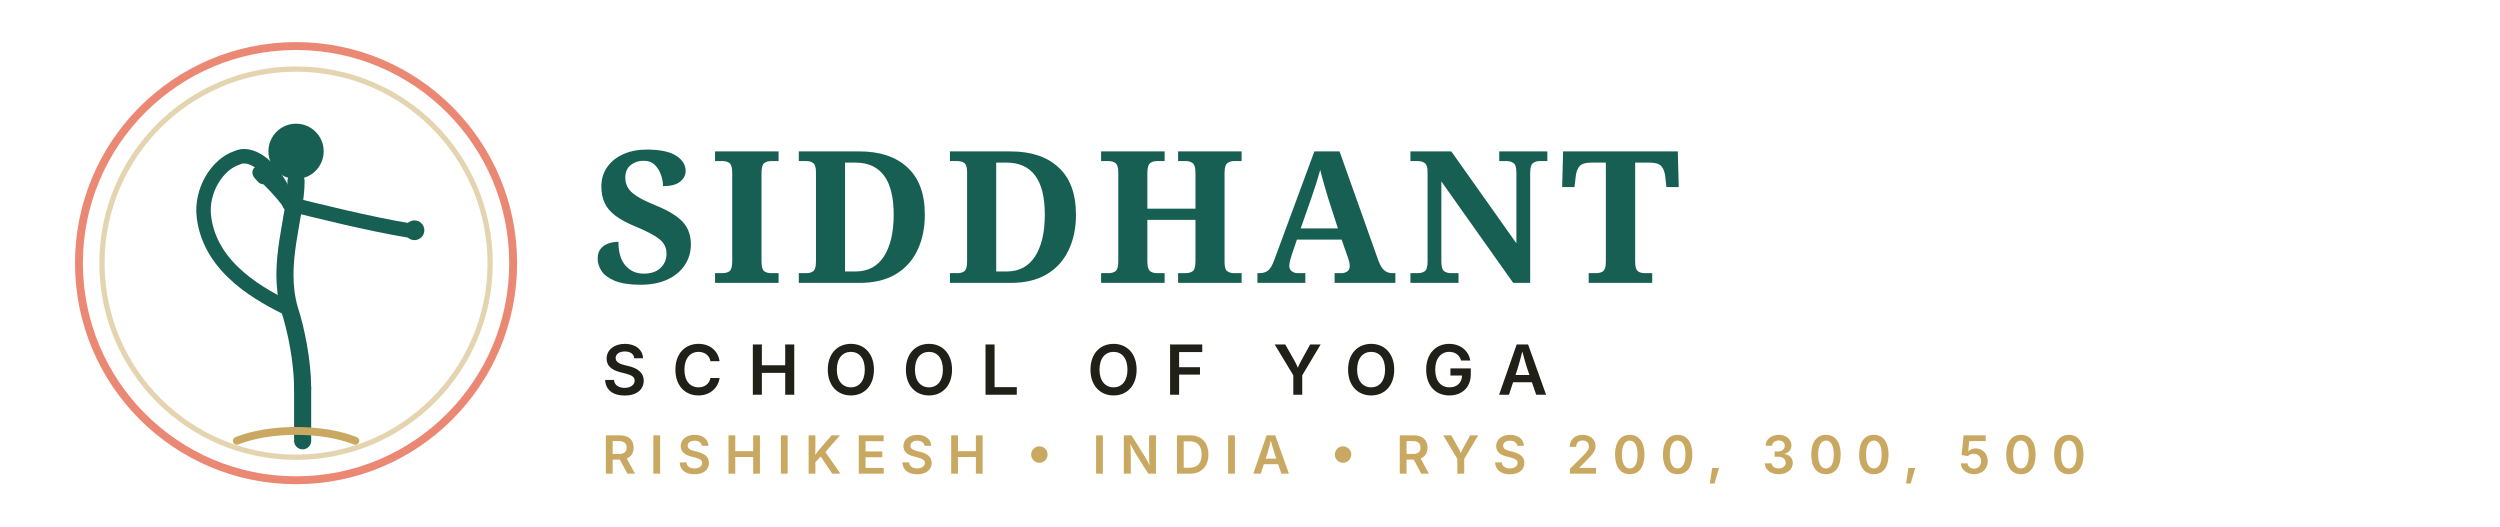
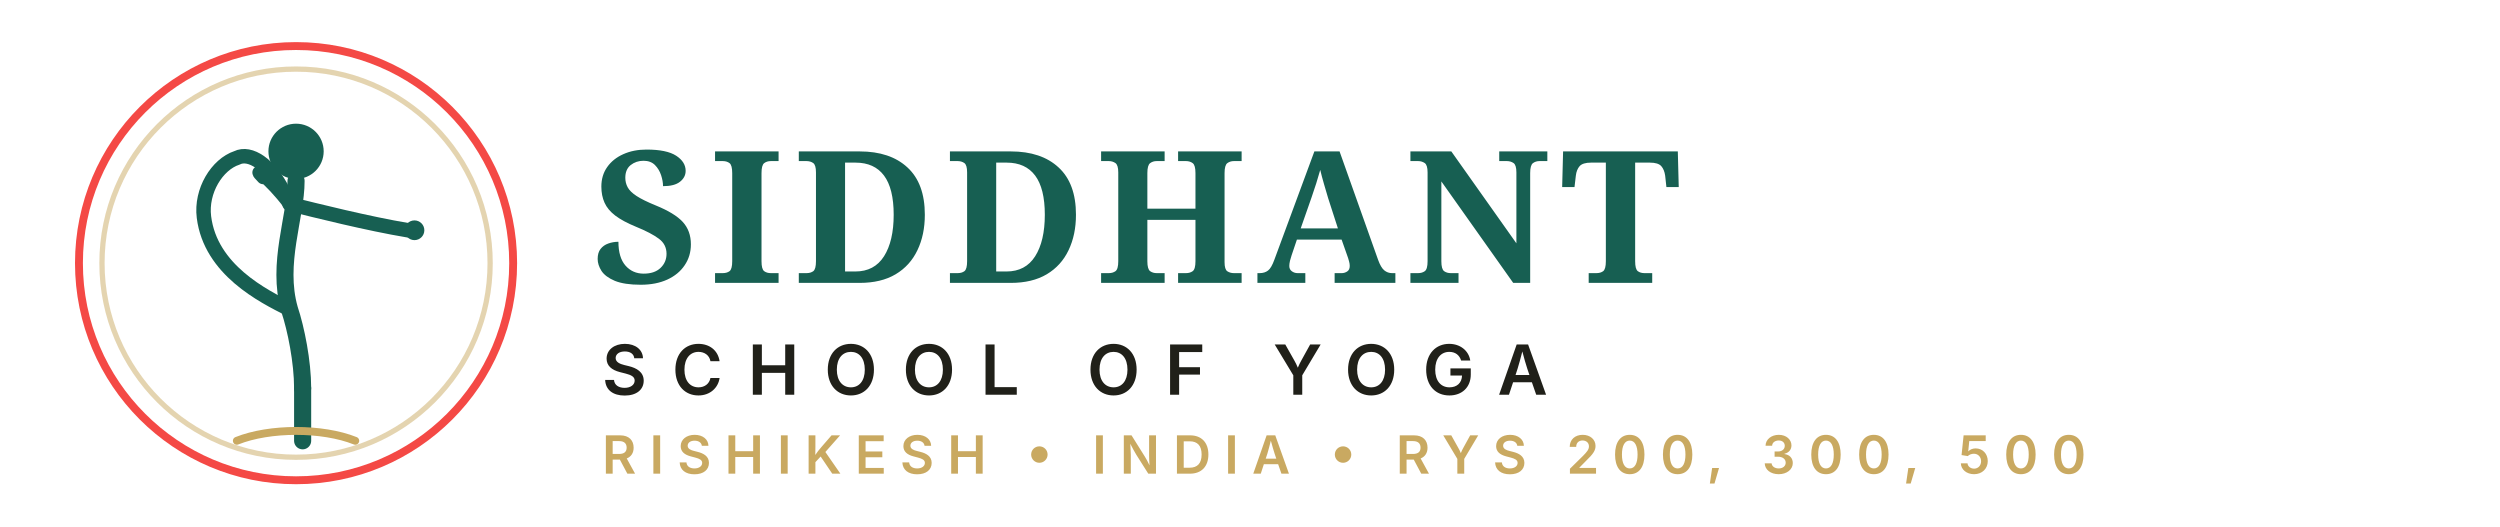
<svg xmlns="http://www.w3.org/2000/svg" viewBox="0 0 380 80" width="380" height="80" fill="none">
  <g transform="translate(10, 5)">
-     <circle cx="35" cy="35" r="33" stroke="#e8735a" stroke-width="1.2" opacity="0.85" stroke-dasharray="2 0" />
+     <circle cx="35" cy="35" r="33" stroke="#f22924" stroke-width="1.2" opacity="0.85" stroke-dasharray="2 0" />
    <circle cx="35" cy="35" r="29.5" stroke="#c9a961" stroke-width="0.8" opacity="0.5" />
    <circle cx="35" cy="18" r="4.2" fill="#175f52" />
    <path d="M35 22.5 C35 28 32 35 34 42 C35 45 36 50 36 54" stroke="#175f52" stroke-width="2.6" stroke-linecap="round" />
    <path d="M36 54 L36 62" stroke="#175f52" stroke-width="2.6" stroke-linecap="round" />
    <path d="M34 42 C30 40 22 36 21 28 C20.5 24 23 20 26 19 C28 18 31 20 33 24" stroke="#175f52" stroke-width="2.2" stroke-linecap="round" fill="none" />
    <path d="M34 26 C38 27 46 29 52 30" stroke="#175f52" stroke-width="2.2" stroke-linecap="round" />
    <circle cx="53" cy="30" r="1.5" fill="#175f52" />
    <path d="M34 26 C31 22 28 20 30 22" stroke="#175f52" stroke-width="2" stroke-linecap="round" />
    <path d="M26 62 C31 60 39 60 44 62" stroke="#c9a961" stroke-width="1.2" stroke-linecap="round" />
  </g>
  <g transform="translate(90, 16)">
    <text x="0" y="27" font-family="'Philosopher', 'Playfair Display', Georgia, serif" font-size="28" font-weight="700" fill="#175f52" letter-spacing="1.5">
      SIDDHANT
    </text>
    <text x="1.5" y="44" font-family="'Manrope', 'Nunito Sans', -apple-system, sans-serif" font-size="10.5" font-weight="600" fill="#202019" letter-spacing="3.8">
      SCHOOL OF YOGA
    </text>
    <text x="1.5" y="56" font-family="'Manrope', -apple-system, sans-serif" font-size="8" font-weight="600" fill="#c9a961" letter-spacing="2">
      RISHIKESH • INDIA • RYS 200, 300, 500
    </text>
  </g>
</svg>
